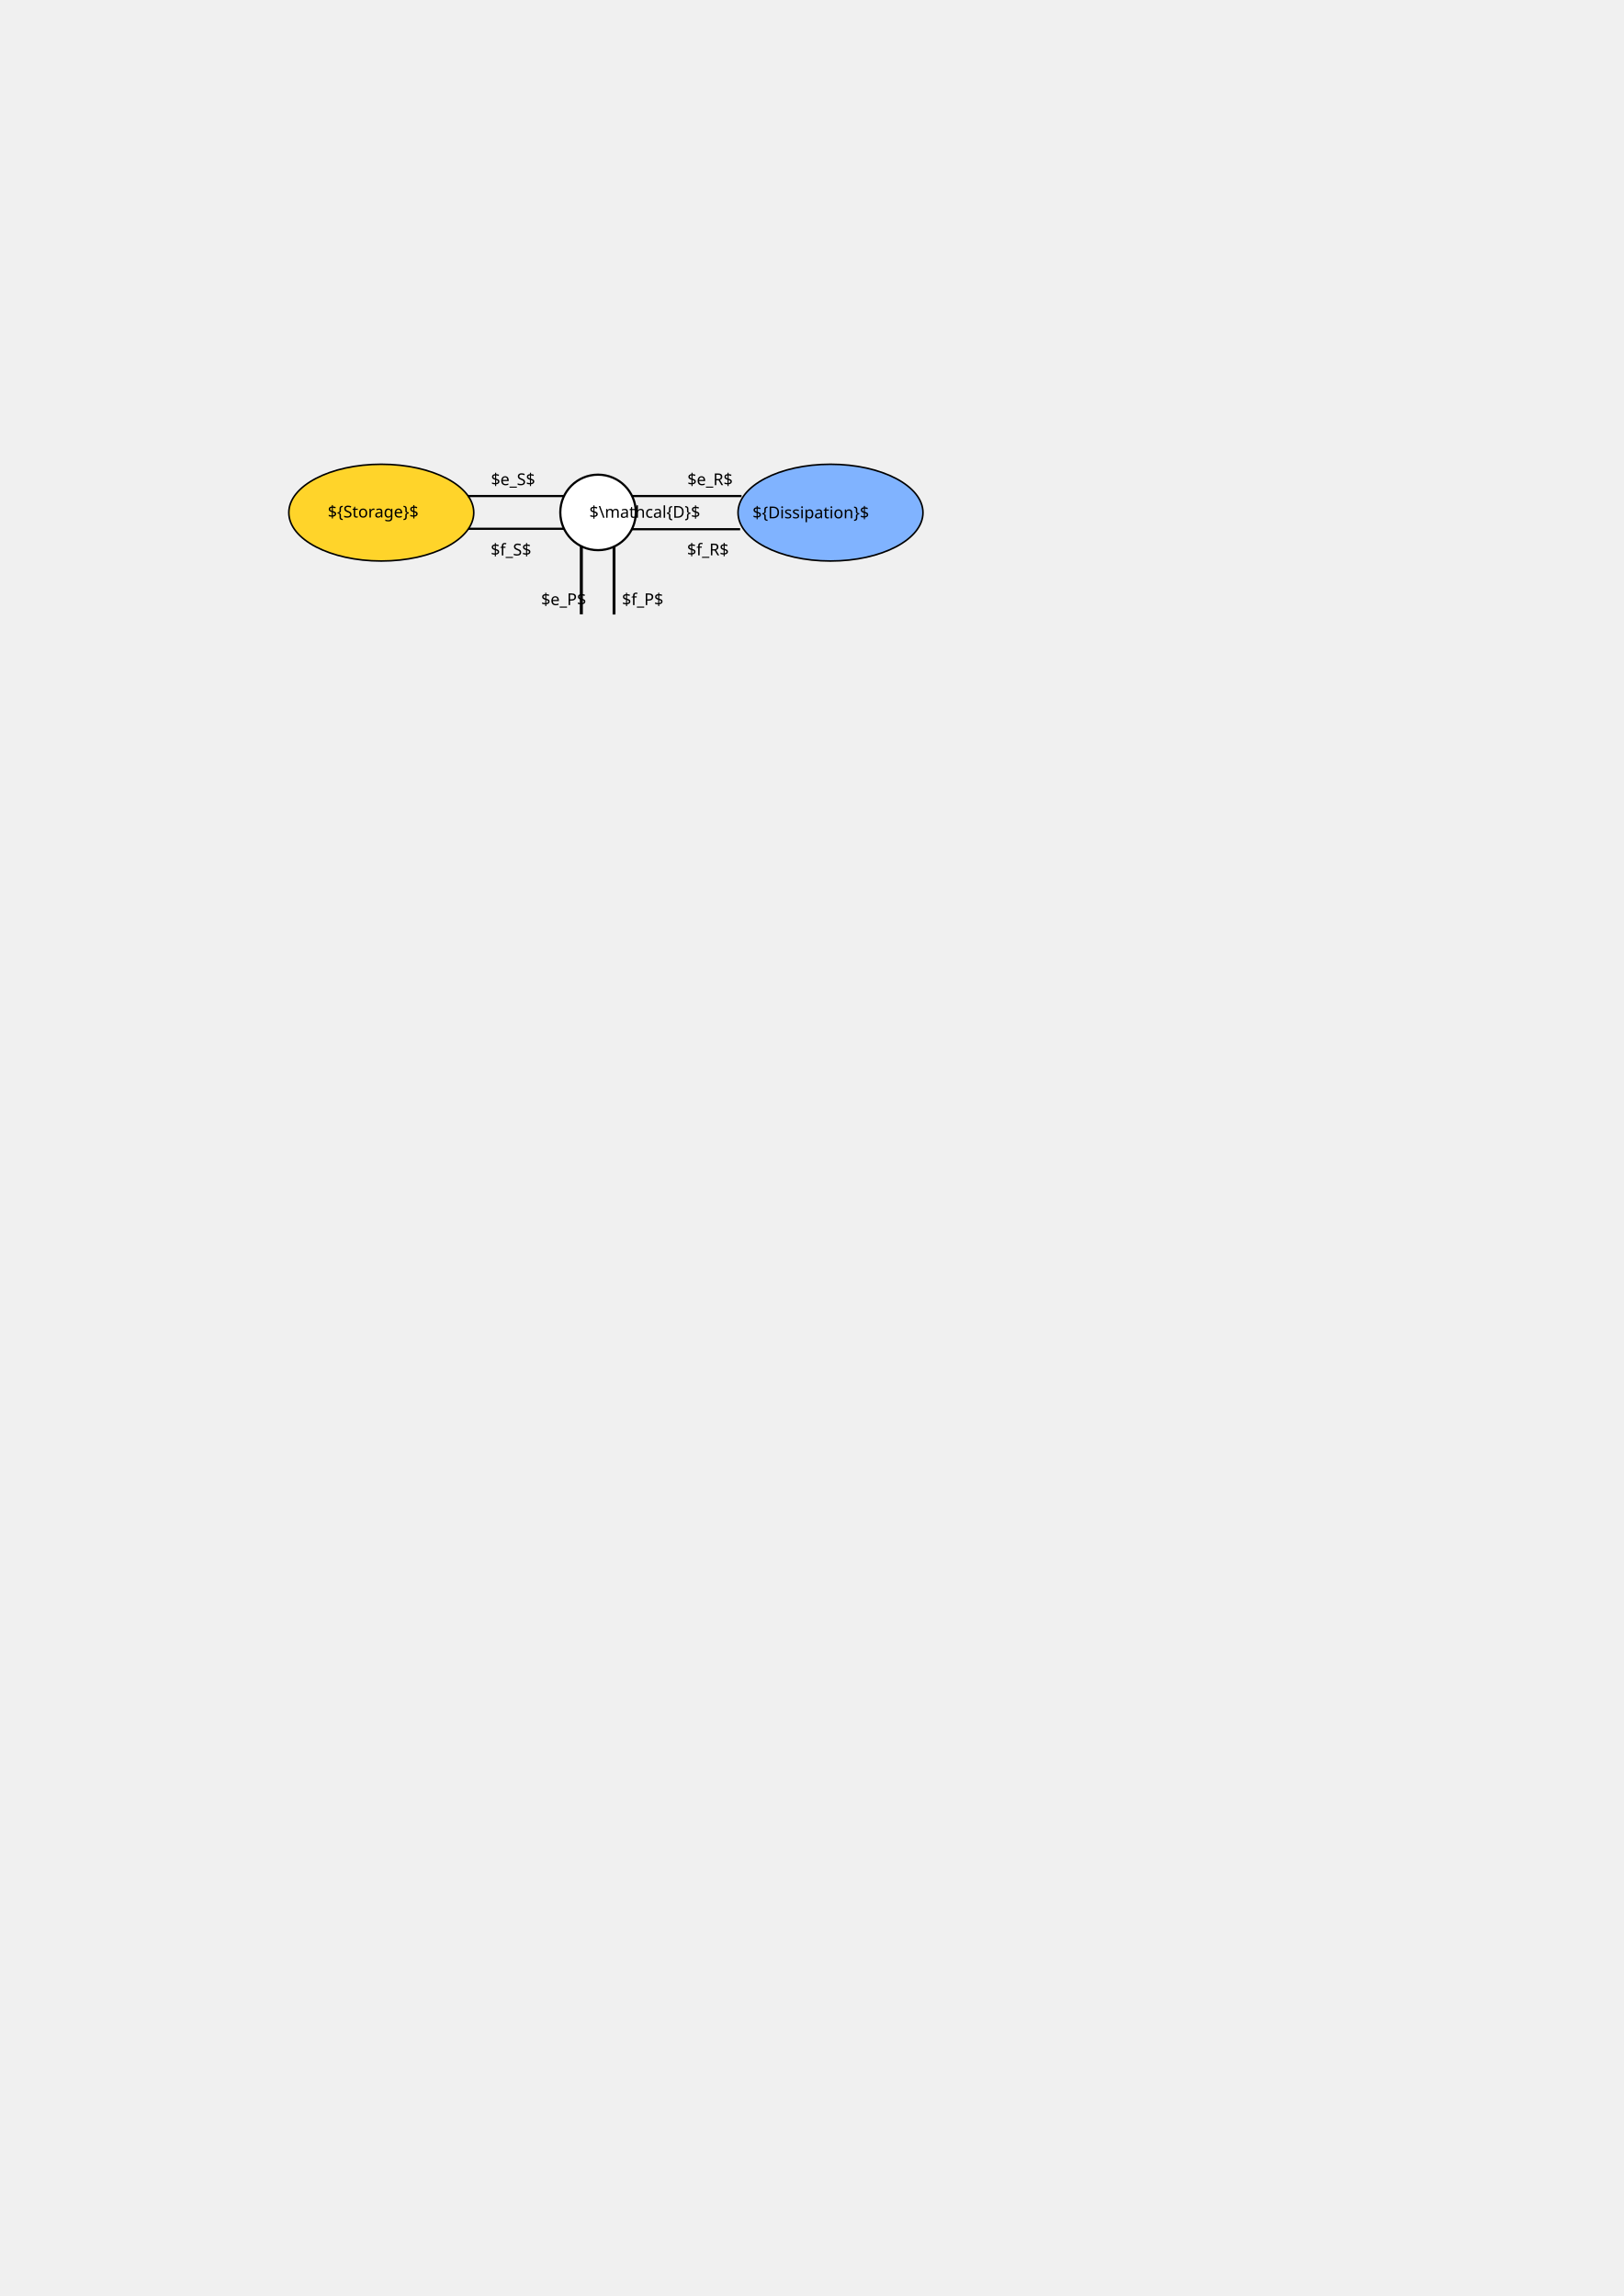
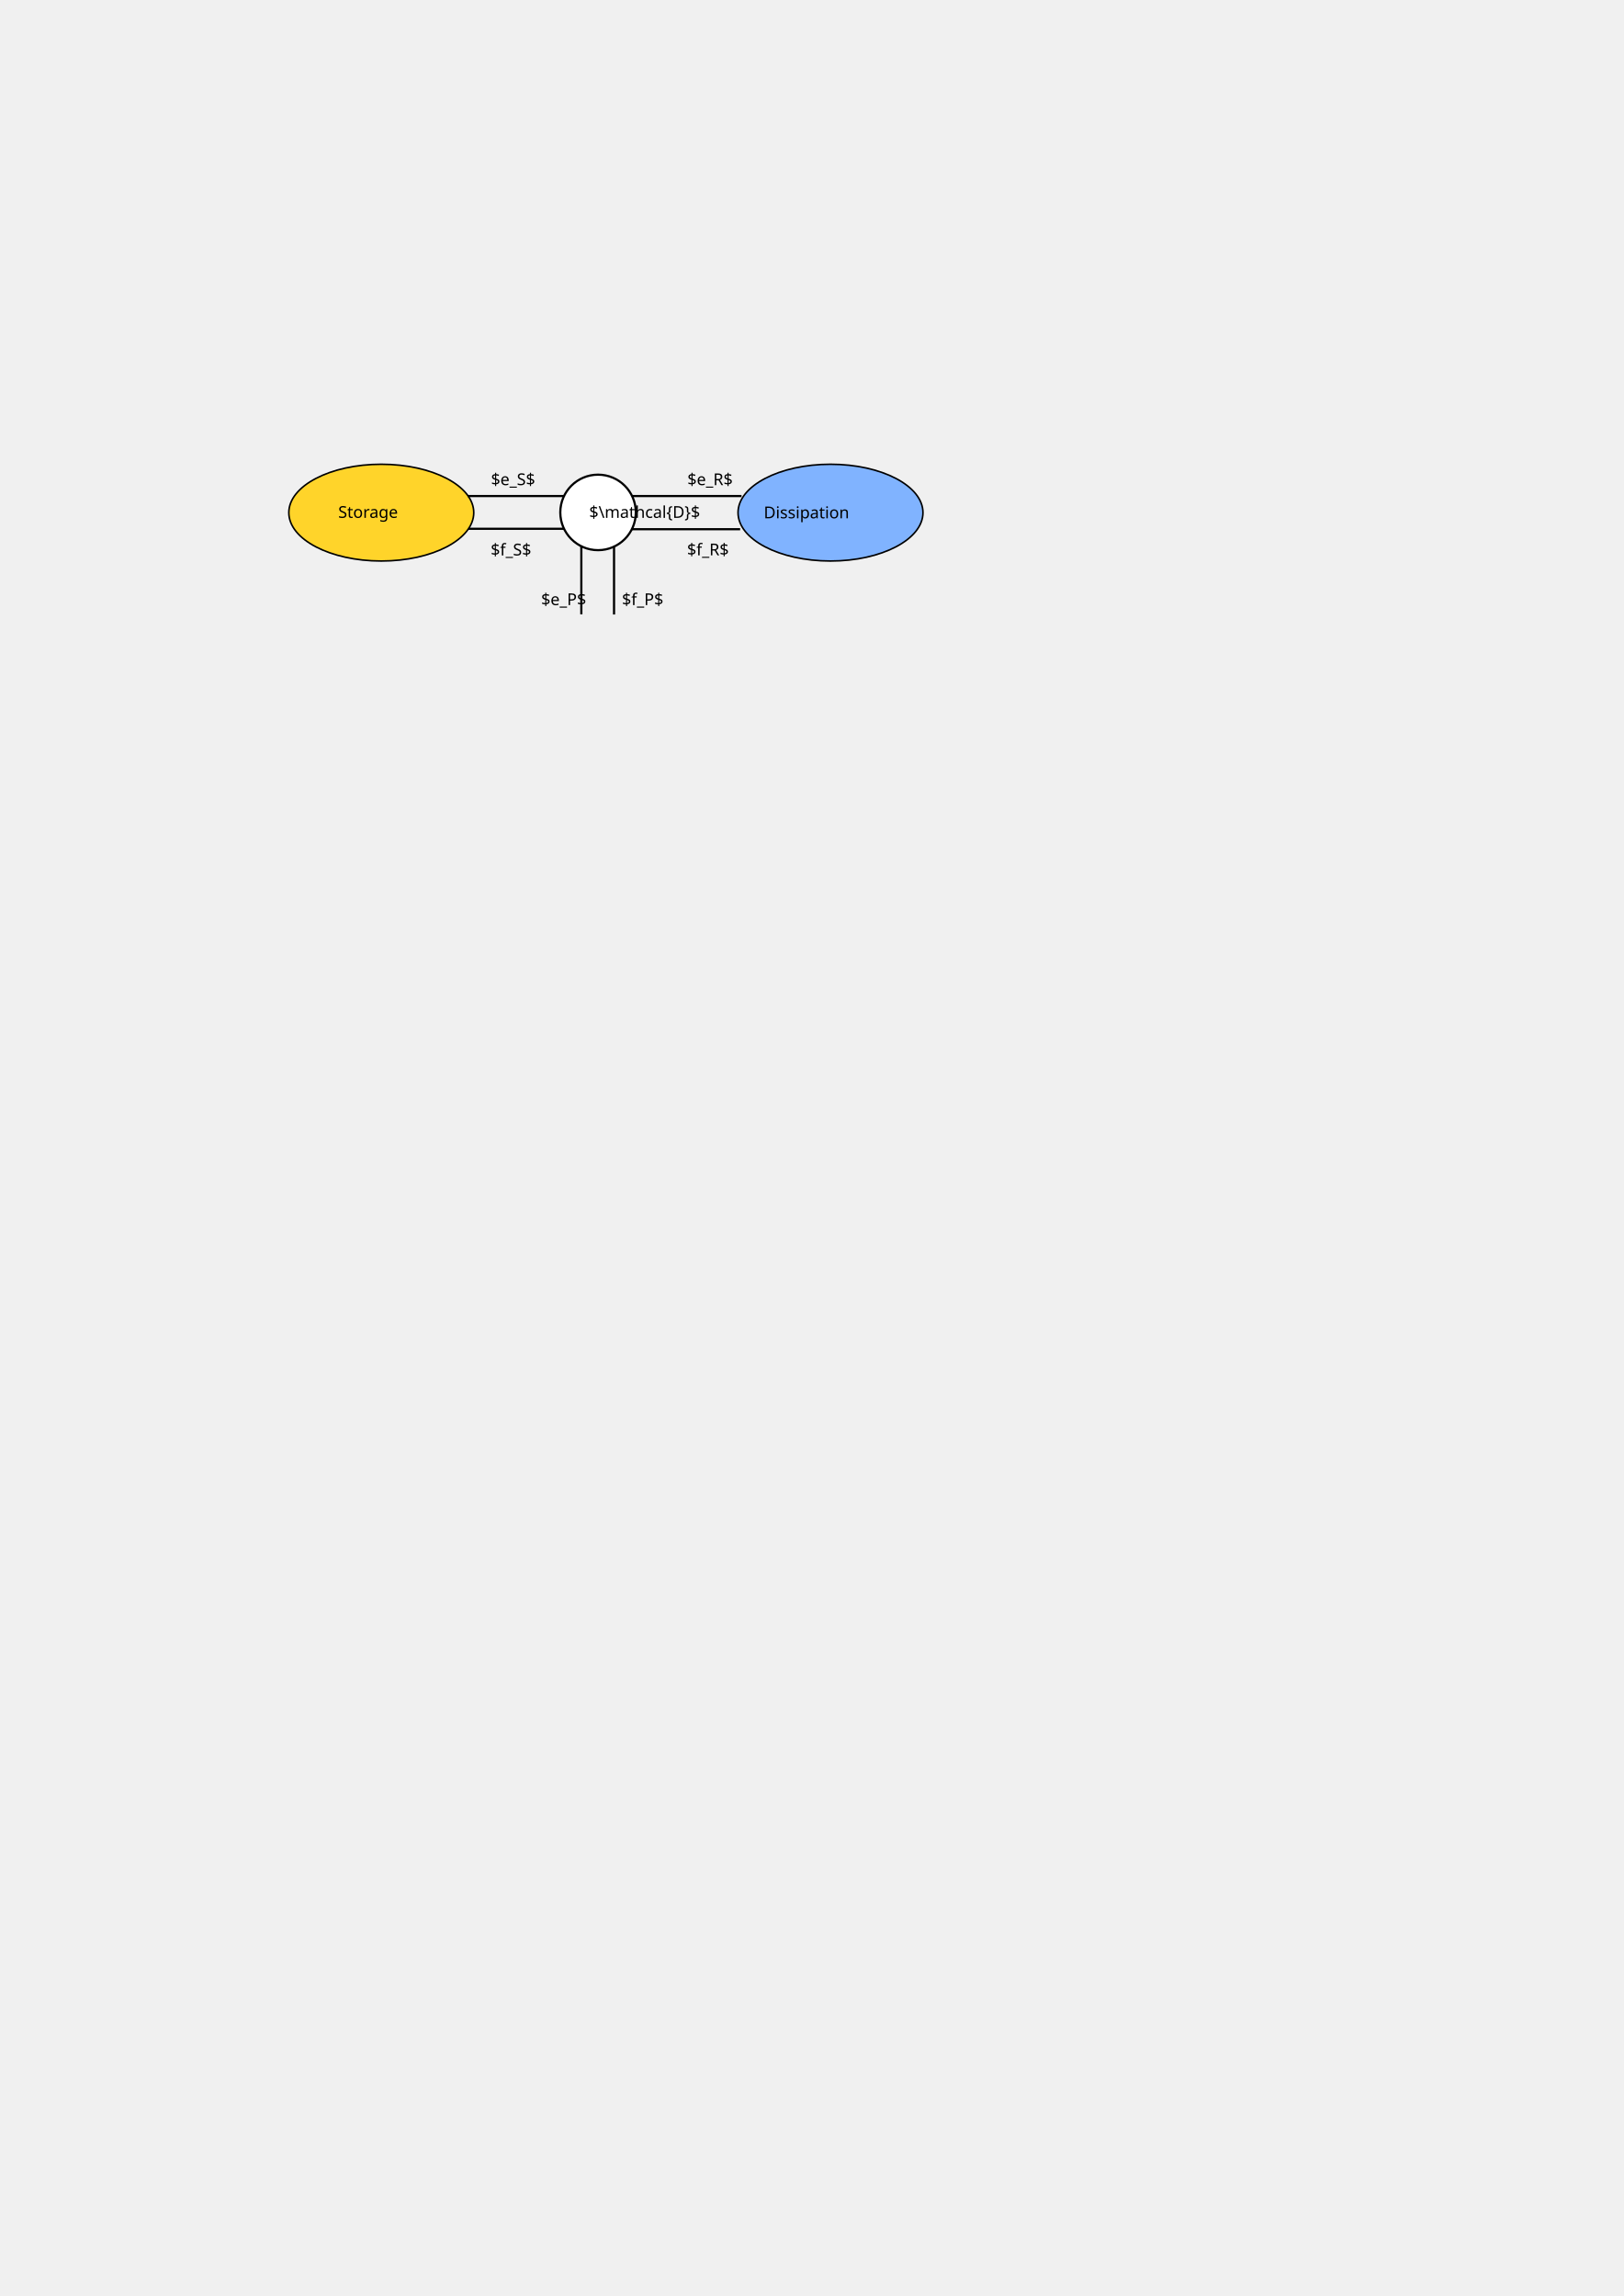
<svg xmlns="http://www.w3.org/2000/svg" width="210mm" height="297mm" viewBox="0 0 744.094 1052.362" id="svg2" version="1.1">
  <defs id="defs4" />
  <g id="layer1">
    <ellipse style="fill:#ffd42a;fill-rule:evenodd;stroke:#000000;stroke-width:0.726px;stroke-linecap:butt;stroke-linejoin:miter;stroke-opacity:1" id="path3336" cx="174.735" cy="234.967" rx="42.377" ry="22.174" />
    <path style="fill:none;fill-rule:evenodd;stroke:#000000;stroke-width:1px;stroke-linecap:butt;stroke-linejoin:miter;stroke-opacity:1" d="m 214.375,227.362 50,0" id="path4161" />
    <path style="fill:none;fill-rule:evenodd;stroke:#000000;stroke-width:1px;stroke-linecap:butt;stroke-linejoin:miter;stroke-opacity:1" d="m 214.643,242.362 50,0" id="path4163" />
    <circle style="fill:#ffffff;fill-rule:evenodd;stroke:#000000;stroke-width:1;stroke-linecap:butt;stroke-linejoin:miter;stroke-opacity:1;stroke-miterlimit:4;stroke-dasharray:none" id="path3336-5" cx="274.07" cy="234.865" r="17.302" />
    <path style="fill:none;fill-rule:evenodd;stroke:#000000;stroke-width:1px;stroke-linecap:butt;stroke-linejoin:miter;stroke-opacity:1" d="m 289.821,227.362 50,0" id="path4161-1" />
    <path style="fill:none;fill-rule:evenodd;stroke:#000000;stroke-width:1px;stroke-linecap:butt;stroke-linejoin:miter;stroke-opacity:1" d="m 289.191,242.564 50,0" id="path4163-9" />
    <ellipse style="fill:#80b3ff;fill-rule:evenodd;stroke:#000000;stroke-width:0.726px;stroke-linecap:butt;stroke-linejoin:miter;stroke-opacity:1" id="path3336-2" cx="380.592" cy="234.967" rx="42.377" ry="22.174" />
-     <path style="fill:none;fill-rule:evenodd;stroke:#000000;stroke-width:1.318px;stroke-linecap:butt;stroke-linejoin:miter;stroke-opacity:1" d="m 281.395,250.393 0,31.258" id="path4225" />
-     <path style="fill:none;fill-rule:evenodd;stroke:#000000;stroke-width:1.397px;stroke-linecap:butt;stroke-linejoin:miter;stroke-opacity:1" d="m 266.406,250.352 0,31.215" id="path4227" />
-     <text xml:space="preserve" style="font-style:normal;font-weight:normal;font-size:7.5px;line-height:125%;font-family:sans-serif;letter-spacing:0px;word-spacing:0px;fill:#000000;fill-opacity:1;stroke:none;stroke-width:1px;stroke-linecap:butt;stroke-linejoin:miter;stroke-opacity:1" x="150.177" y="237.185" id="text4233">
-       <tspan id="tspan4235" x="150.177" y="237.185">${Storage}$</tspan>
+     <path style="fill:none;fill-rule:evenodd;stroke:#000000;stroke-width:1;stroke-linecap:butt;stroke-linejoin:miter;stroke-opacity:1;stroke-miterlimit:4;stroke-dasharray:none" d="m 281.395,250.393 0,31.258" id="path4225" />
+     <path style="fill:none;fill-rule:evenodd;stroke:#000000;stroke-width:1;stroke-linecap:butt;stroke-linejoin:miter;stroke-opacity:1;stroke-miterlimit:4;stroke-dasharray:none" d="m 266.406,250.352 0,31.215" id="path4227" />
+     <text xml:space="preserve" style="font-size:7.5px;font-style:normal;font-weight:normal;line-height:125%;letter-spacing:0px;word-spacing:0px;fill:#000000;fill-opacity:1;stroke:none;font-family:sans-serif" x="155" y="237.362" id="text4233">
+       <tspan id="tspan4235" x="155" y="237.362">Storage</tspan>
    </text>
-     <text xml:space="preserve" style="font-style:normal;font-weight:normal;font-size:7.5px;line-height:125%;font-family:sans-serif;letter-spacing:0px;word-spacing:0px;fill:#000000;fill-opacity:1;stroke:none;stroke-width:1px;stroke-linecap:butt;stroke-linejoin:miter;stroke-opacity:1" x="344.848" y="237.564" id="text4237">
-       <tspan id="tspan4239" x="344.848" y="237.564">${Dissipation}$</tspan>
+     <text xml:space="preserve" style="font-size:7.5px;font-style:normal;font-weight:normal;line-height:125%;letter-spacing:0px;word-spacing:0px;fill:#000000;fill-opacity:1;stroke:none;font-family:sans-serif" x="350" y="237.564" id="text4237">
+       <tspan id="tspan4239" x="350" y="237.564">Dissipation</tspan>
    </text>
-     <text xml:space="preserve" style="font-style:normal;font-weight:normal;font-size:7.5px;line-height:125%;font-family:sans-serif;letter-spacing:0px;word-spacing:0px;fill:#000000;fill-opacity:1;stroke:none;stroke-width:1px;stroke-linecap:butt;stroke-linejoin:miter;stroke-opacity:1" x="270.051" y="237.311" id="text4265">
-       <tspan id="tspan4267" x="270.051" y="237.311">$\mathcal{D}$</tspan>
+     <text xml:space="preserve" style="font-size:7.5px;font-style:normal;font-weight:normal;line-height:125%;letter-spacing:0px;word-spacing:0px;fill:#000000;fill-opacity:1;stroke:none;font-family:sans-serif" x="270" y="237.362" id="text4265">
+       <tspan id="tspan4267" x="270" y="237.362">$\mathcal{D}$</tspan>
    </text>
    <text xml:space="preserve" style="font-style:normal;font-weight:normal;font-size:7.5px;line-height:125%;font-family:sans-serif;letter-spacing:0px;word-spacing:0px;fill:#000000;fill-opacity:1;stroke:none;stroke-width:1px;stroke-linecap:butt;stroke-linejoin:miter;stroke-opacity:1" x="225" y="222.362" id="text4269">
      <tspan id="tspan4271" x="225" y="222.362">$e_S$</tspan>
    </text>
    <text xml:space="preserve" style="font-style:normal;font-weight:normal;font-size:7.5px;line-height:125%;font-family:sans-serif;letter-spacing:0px;word-spacing:0px;fill:#000000;fill-opacity:1;stroke:none;stroke-width:1px;stroke-linecap:butt;stroke-linejoin:miter;stroke-opacity:1" x="224.874" y="254.584" id="text4273">
      <tspan id="tspan4275" x="224.874" y="254.584">$f_S$</tspan>
    </text>
    <text xml:space="preserve" style="font-style:normal;font-weight:normal;font-size:7.5px;line-height:125%;font-family:sans-serif;letter-spacing:0px;word-spacing:0px;fill:#000000;fill-opacity:1;stroke:none;stroke-width:1px;stroke-linecap:butt;stroke-linejoin:miter;stroke-opacity:1" x="314.853" y="254.534" id="text4273-8">
      <tspan id="tspan4275-2" x="314.853" y="254.534">$f_R$</tspan>
    </text>
    <text xml:space="preserve" style="font-style:normal;font-weight:normal;font-size:7.5px;line-height:125%;font-family:sans-serif;letter-spacing:0px;word-spacing:0px;fill:#000000;fill-opacity:1;stroke:none;stroke-width:1px;stroke-linecap:butt;stroke-linejoin:miter;stroke-opacity:1" x="315" y="222.362" id="text4295">
      <tspan id="tspan4297" x="315" y="222.362">$e_R$</tspan>
    </text>
    <text xml:space="preserve" style="font-style:normal;font-weight:normal;font-size:7.5px;line-height:125%;font-family:sans-serif;letter-spacing:0px;word-spacing:0px;fill:#000000;fill-opacity:1;stroke:none;stroke-width:1px;stroke-linecap:butt;stroke-linejoin:miter;stroke-opacity:1" x="247.98" y="277.362" id="text4299">
      <tspan id="tspan4301" x="247.98" y="277.362">$e_P$</tspan>
    </text>
    <text xml:space="preserve" style="font-style:normal;font-weight:normal;font-size:7.5px;line-height:125%;font-family:sans-serif;letter-spacing:0px;word-spacing:0px;fill:#000000;fill-opacity:1;stroke:none;stroke-width:1px;stroke-linecap:butt;stroke-linejoin:miter;stroke-opacity:1" x="285" y="277.362" id="text4303">
      <tspan id="tspan4305" x="285" y="277.362">$f_P$</tspan>
    </text>
  </g>
</svg>
